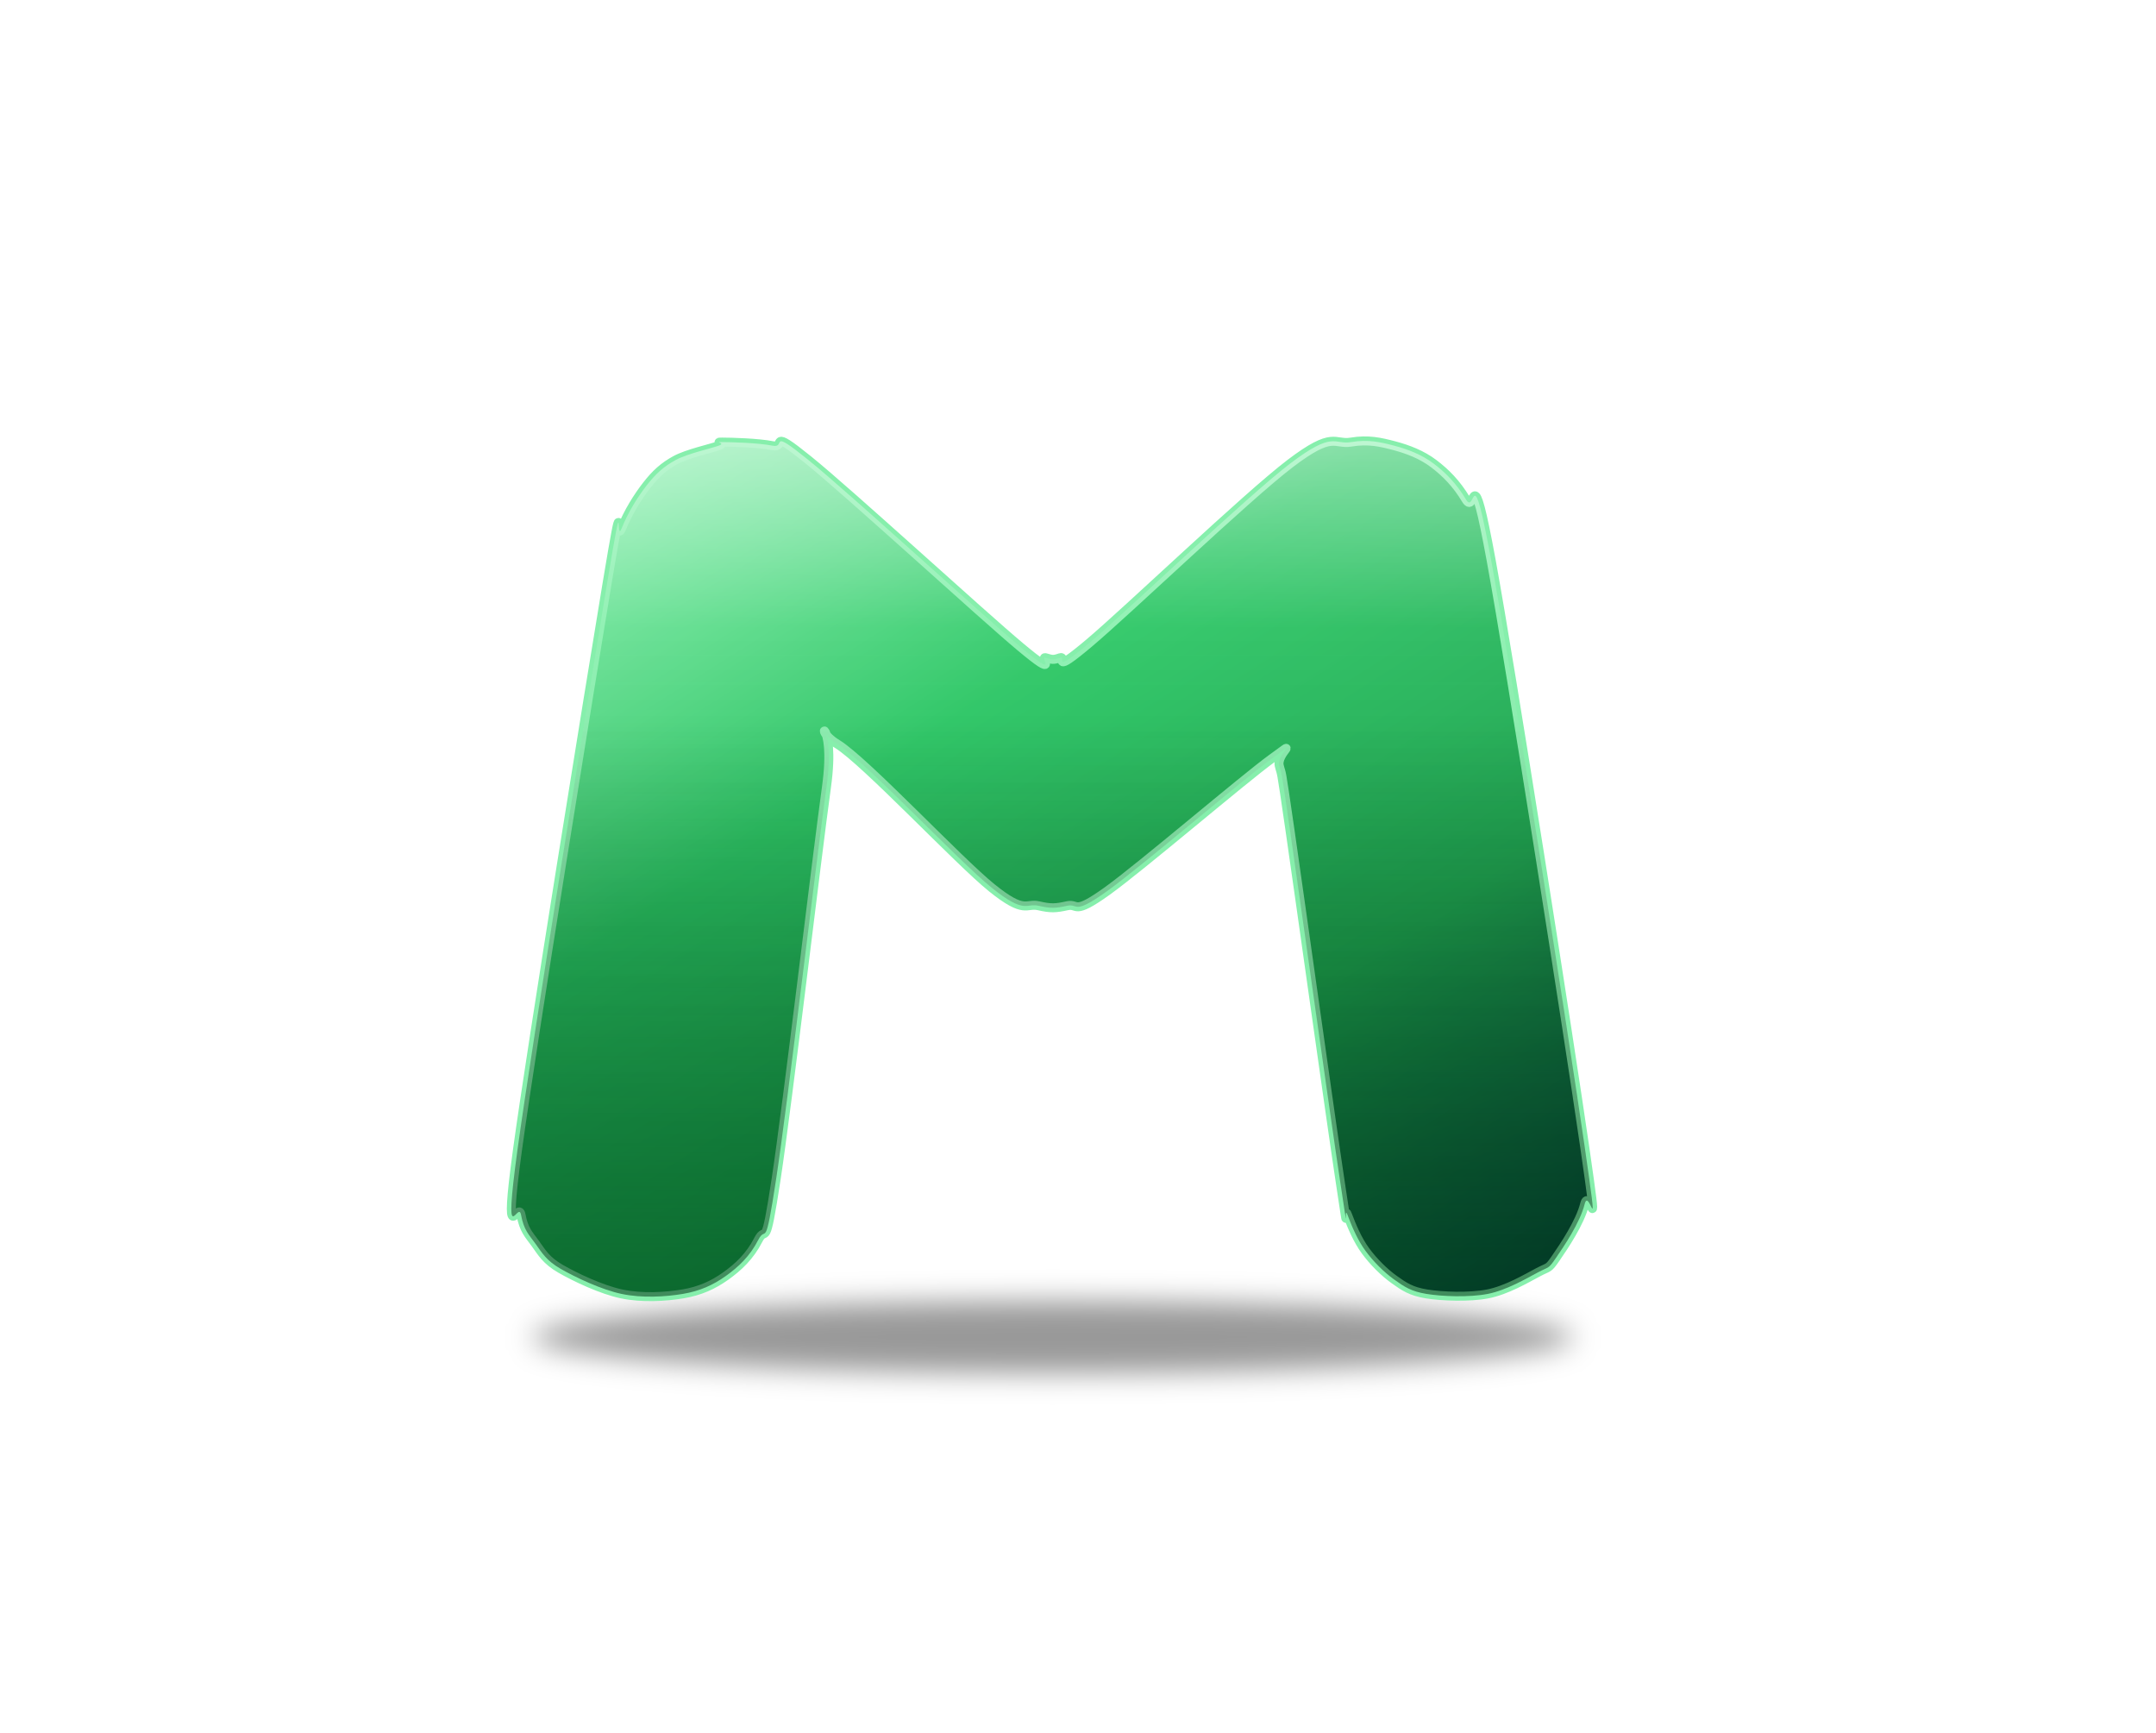
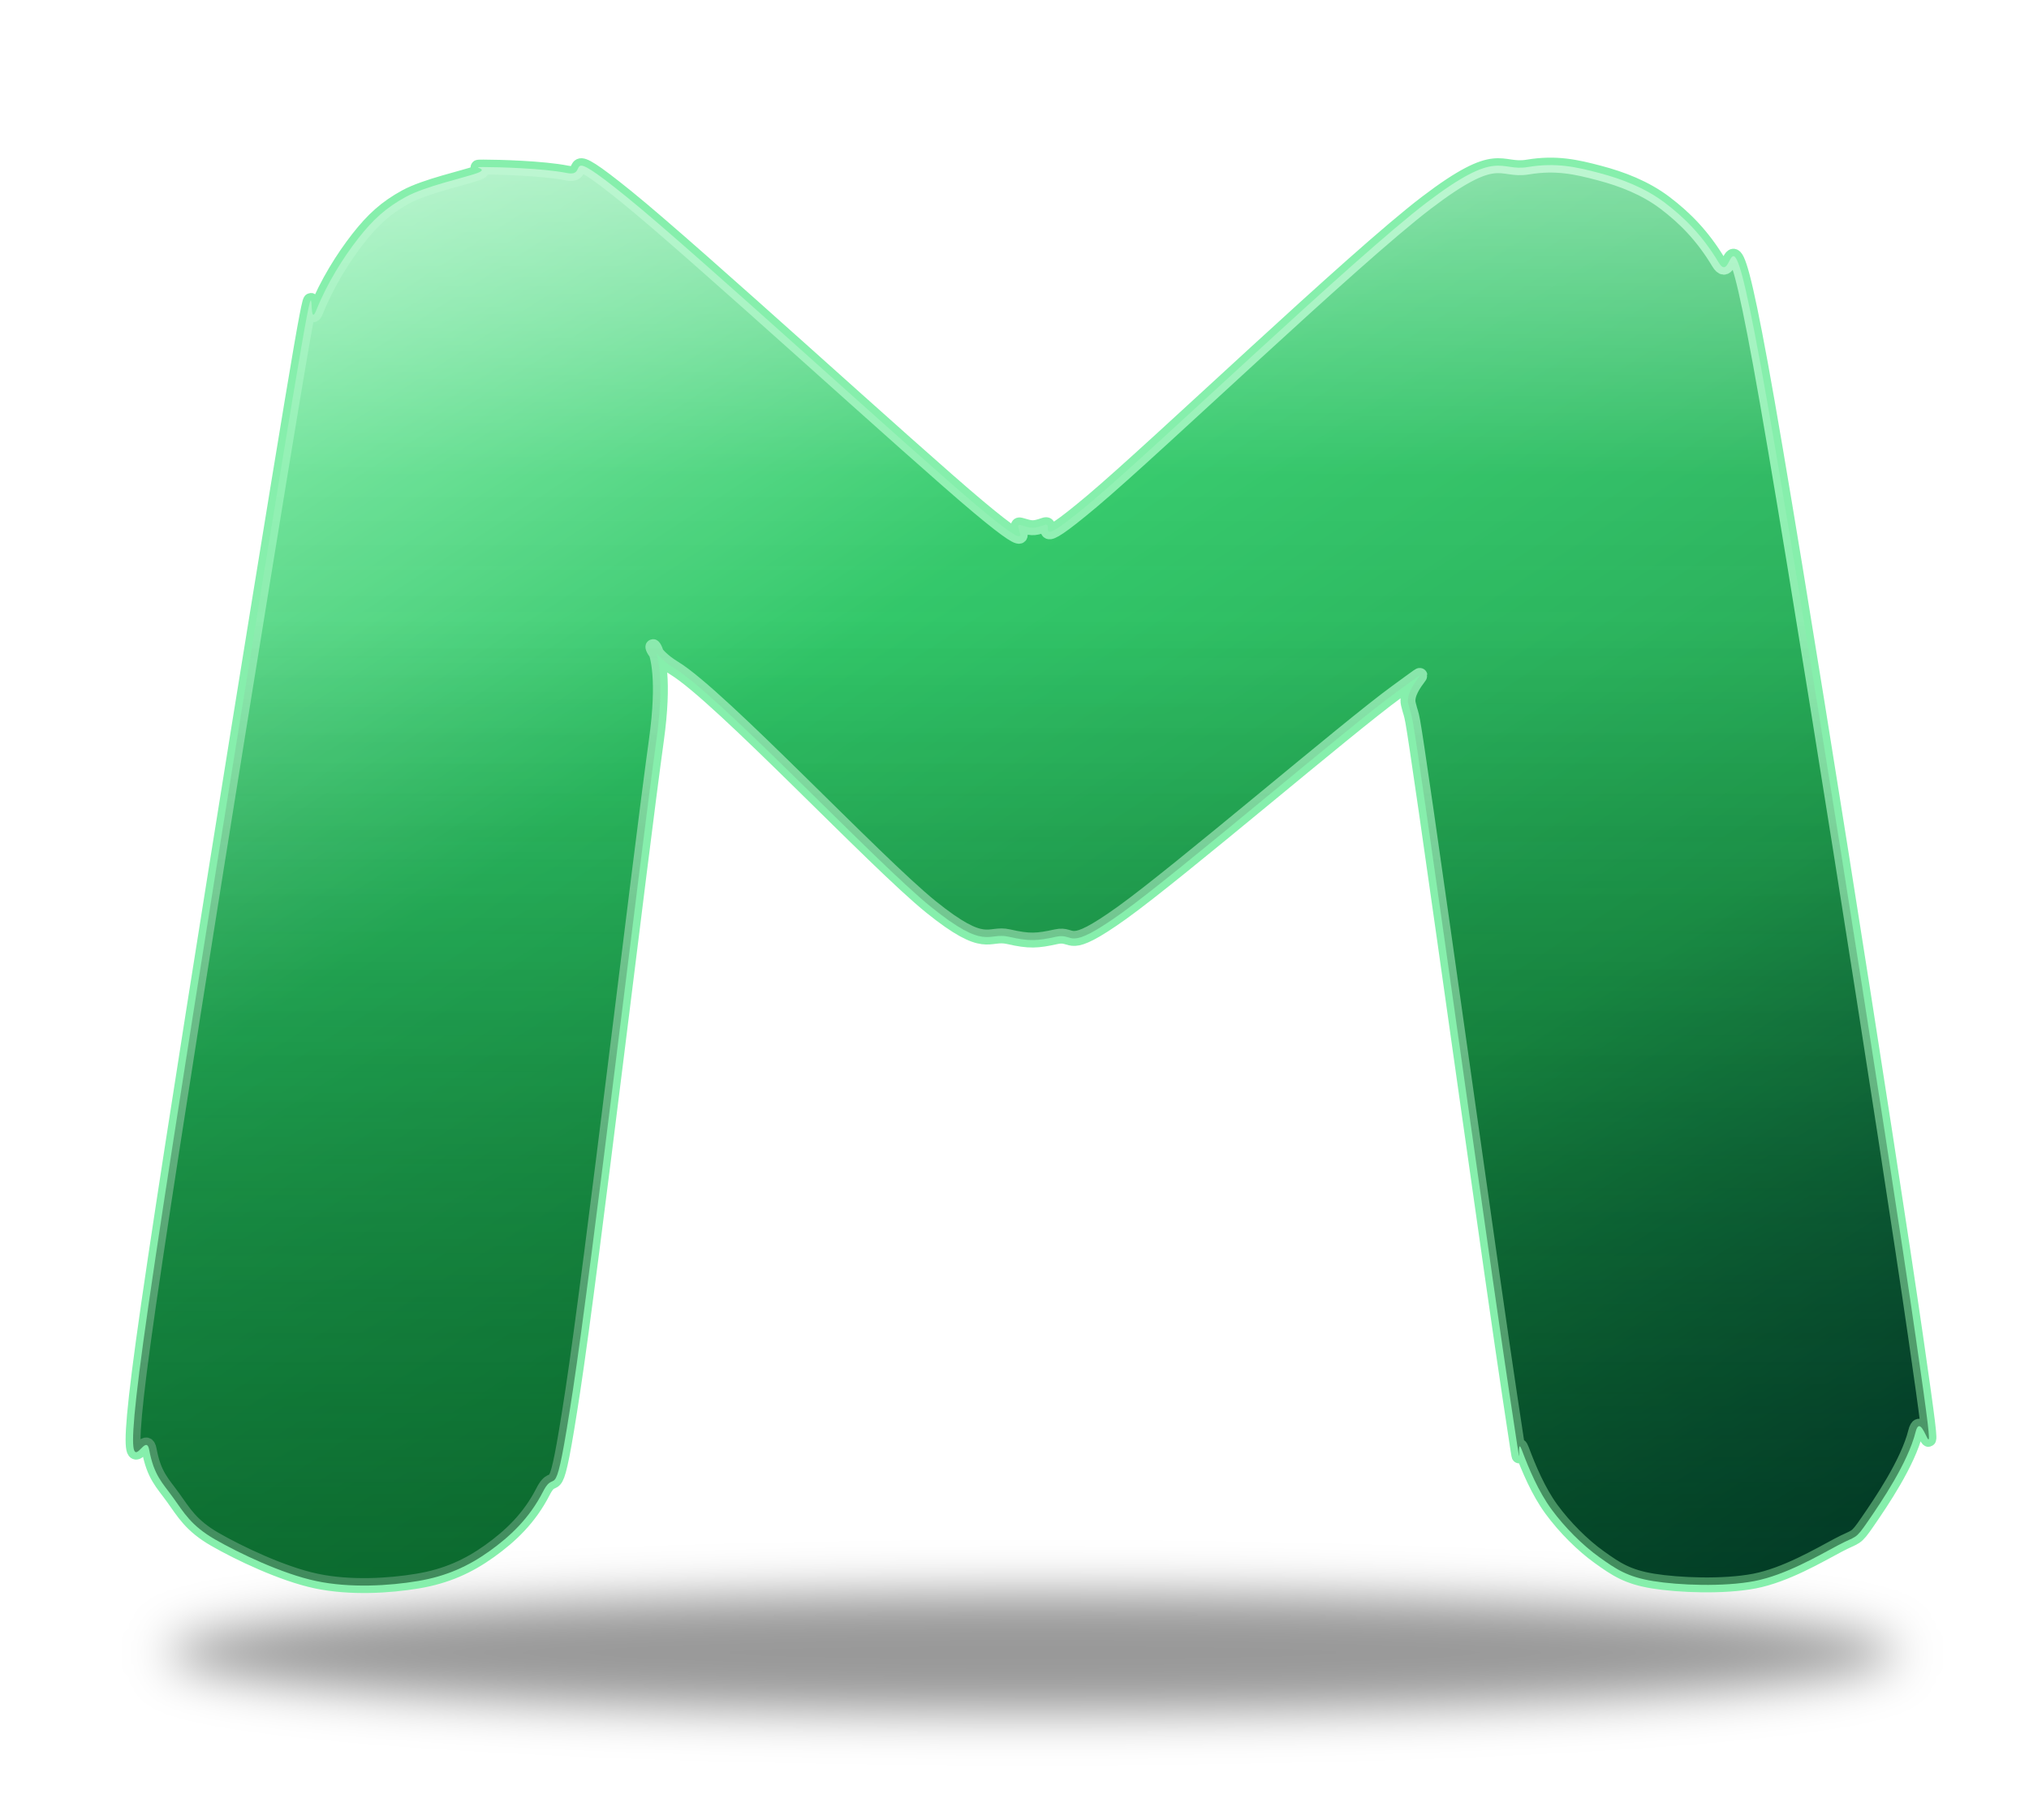
- <svg xmlns="http://www.w3.org/2000/svg" viewBox="0 0 600 482">
+ <svg xmlns="http://www.w3.org/2000/svg" viewBox="120 95 340 305">
  <defs>
    <linearGradient id="ms-grad" x1="0.1" y1="0" x2="0.9" y2="1">
      <stop offset="0%" stop-color="#86efac" />
      <stop offset="35%" stop-color="#22c55e" />
      <stop offset="70%" stop-color="#16a34a" />
      <stop offset="100%" stop-color="#064e3b" />
    </linearGradient>
    <linearGradient id="ms-shine" x1="0" y1="0" x2="0" y2="1">
      <stop offset="0%" stop-color="rgba(255,255,255,0.55)" />
      <stop offset="25%" stop-color="rgba(255,255,255,0.10)" />
      <stop offset="100%" stop-color="rgba(0,0,0,0)" />
    </linearGradient>
    <linearGradient id="ms-shadow" x1="0" y1="0" x2="0" y2="1">
      <stop offset="0%" stop-color="rgba(0,0,0,0)" />
      <stop offset="100%" stop-color="rgba(0,50,20,0.55)" />
    </linearGradient>
    <linearGradient id="ms-scan" x1="0" y1="0" x2="1" y2="0">
      <stop offset="0%" stop-color="rgba(167,243,208,0)" />
      <stop offset="45%" stop-color="rgba(167,243,208,0)" />
      <stop offset="50%" stop-color="rgba(220,255,230,0.95)" />
      <stop offset="55%" stop-color="rgba(167,243,208,0)" />
      <stop offset="100%" stop-color="rgba(167,243,208,0)" />
    </linearGradient>
    <clipPath id="ms-clip">
      <path d="M 201.0 123.0 C 203.5 123.0 211.0 123.2 215.0 124.0 C 219.0 124.8 213.5 118.7 225.0 128.0 C 236.5 137.3 273.0 170.8 284.0 180.0 C 295.0 189.2 289.2 182.5 291.0 183.0 C 292.8 183.5 293.0 183.7 295.0 183.0 C 297.0 182.3 292.3 188.0 303.0 179.0 C 313.7 170.0 346.8 138.3 359.0 129.0 C 371.2 119.7 371.2 123.8 376.0 123.0 C 380.8 122.2 384.2 123.0 388.0 124.0 C 391.8 125.0 395.7 126.5 399.0 129.0 C 402.3 131.5 405.3 134.5 408.0 139.0 C 410.7 143.5 409.5 126.0 415.0 156.0 C 420.5 186.0 436.7 289.2 441.0 319.0 C 445.3 348.8 442.3 329.8 441.0 335.0 C 439.7 340.2 435.2 346.8 433.0 350.0 C 430.8 353.2 431.2 352.3 428.0 354.0 C 424.8 355.7 419.2 359.0 414.0 360.0 C 408.8 361.0 401.3 360.7 397.0 360.0 C 392.7 359.3 390.8 358.0 388.0 356.0 C 385.2 354.0 382.2 351.0 380.0 348.0 C 377.8 345.0 376.2 341.2 375.0 338.0 C 373.8 334.8 375.7 346.8 373.0 329.0 C 370.3 311.2 361.8 250.3 359.0 231.0 C 356.2 211.7 356.8 216.3 356.0 213.0 C 355.2 209.7 362.0 205.2 354.0 211.0 C 346.0 216.8 317.5 241.2 308.0 248.0 C 298.5 254.8 300.2 251.3 297.0 252.0 C 293.8 252.7 292.5 252.8 289.0 252.0 C 285.5 251.2 285.3 254.5 276.0 247.0 C 266.7 239.5 240.7 211.7 233.0 207.0 C 225.3 202.3 232.8 198.8 230.0 219.0 C 227.2 239.2 219.2 307.0 216.0 328.0 C 212.8 349.0 213.3 340.5 211.0 345.0 C 208.7 349.5 205.5 352.5 202.0 355.0 C 198.5 357.5 194.8 359.2 190.0 360.0 C 185.2 360.8 178.7 361.2 173.0 360.0 C 167.3 358.8 160.0 355.3 156.0 353.0 C 152.0 350.7 150.8 348.5 149.0 346.0 C 147.2 343.5 145.8 342.3 145.0 338.0 C 144.2 333.7 140.0 349.3 144.0 320.0 C 148.0 290.7 164.2 190.8 169.0 162.0 C 173.8 133.2 171.2 151.5 173.0 147.0 C 174.8 142.5 177.5 138.2 180.0 135.0 C 182.5 131.8 184.7 129.8 188.0 128.0 C 191.3 126.2 197.8 124.8 200.0 124.0 C 202.2 123.2 198.5 123.0 201.0 123.0 Z" />
    </clipPath>
  </defs>
  <ellipse cx="293" cy="372" rx="145" ry="10" fill="rgba(0,0,0,0.4)" filter="blur(4px)" />
  <path d="M 201.0 123.0 C 203.5 123.0 211.0 123.2 215.0 124.0 C 219.0 124.8 213.5 118.7 225.0 128.0 C 236.5 137.3 273.0 170.8 284.0 180.0 C 295.0 189.2 289.2 182.5 291.0 183.0 C 292.8 183.5 293.0 183.7 295.0 183.0 C 297.0 182.3 292.3 188.0 303.0 179.0 C 313.7 170.0 346.8 138.3 359.0 129.0 C 371.2 119.7 371.2 123.8 376.0 123.0 C 380.8 122.2 384.2 123.0 388.0 124.0 C 391.8 125.0 395.7 126.5 399.0 129.0 C 402.3 131.5 405.3 134.5 408.0 139.0 C 410.7 143.5 409.5 126.0 415.0 156.0 C 420.5 186.0 436.7 289.2 441.0 319.0 C 445.3 348.8 442.3 329.8 441.0 335.0 C 439.7 340.2 435.2 346.8 433.0 350.0 C 430.8 353.2 431.2 352.3 428.0 354.0 C 424.8 355.7 419.2 359.0 414.0 360.0 C 408.8 361.0 401.3 360.7 397.0 360.0 C 392.7 359.3 390.8 358.0 388.0 356.0 C 385.2 354.0 382.2 351.0 380.0 348.0 C 377.8 345.0 376.2 341.2 375.0 338.0 C 373.8 334.8 375.7 346.8 373.0 329.0 C 370.3 311.2 361.8 250.3 359.0 231.0 C 356.2 211.7 356.8 216.3 356.0 213.0 C 355.2 209.7 362.0 205.2 354.0 211.0 C 346.0 216.8 317.5 241.2 308.0 248.0 C 298.5 254.8 300.2 251.3 297.0 252.0 C 293.8 252.7 292.5 252.8 289.0 252.0 C 285.5 251.2 285.3 254.5 276.0 247.0 C 266.7 239.5 240.7 211.7 233.0 207.0 C 225.3 202.3 232.8 198.8 230.0 219.0 C 227.2 239.2 219.2 307.0 216.0 328.0 C 212.8 349.0 213.3 340.5 211.0 345.0 C 208.7 349.5 205.5 352.5 202.0 355.0 C 198.5 357.5 194.8 359.2 190.0 360.0 C 185.2 360.8 178.7 361.2 173.0 360.0 C 167.3 358.8 160.0 355.3 156.0 353.0 C 152.0 350.7 150.8 348.5 149.0 346.0 C 147.2 343.5 145.8 342.3 145.0 338.0 C 144.2 333.7 140.0 349.3 144.0 320.0 C 148.0 290.7 164.2 190.8 169.0 162.0 C 173.8 133.2 171.2 151.5 173.0 147.0 C 174.8 142.5 177.5 138.2 180.0 135.0 C 182.5 131.8 184.7 129.8 188.0 128.0 C 191.3 126.2 197.8 124.8 200.0 124.0 C 202.2 123.2 198.5 123.0 201.0 123.0 Z" fill="url(#ms-grad)" stroke="#86efac" stroke-width="2.5" stroke-linejoin="round" stroke-linecap="round" />
  <g clip-path="url(#ms-clip)">
    <rect x="100" y="110" width="420" height="260" fill="url(#ms-shine)" />
    <rect x="100" y="200" width="420" height="170" fill="url(#ms-shadow)" />
  </g>
</svg>
